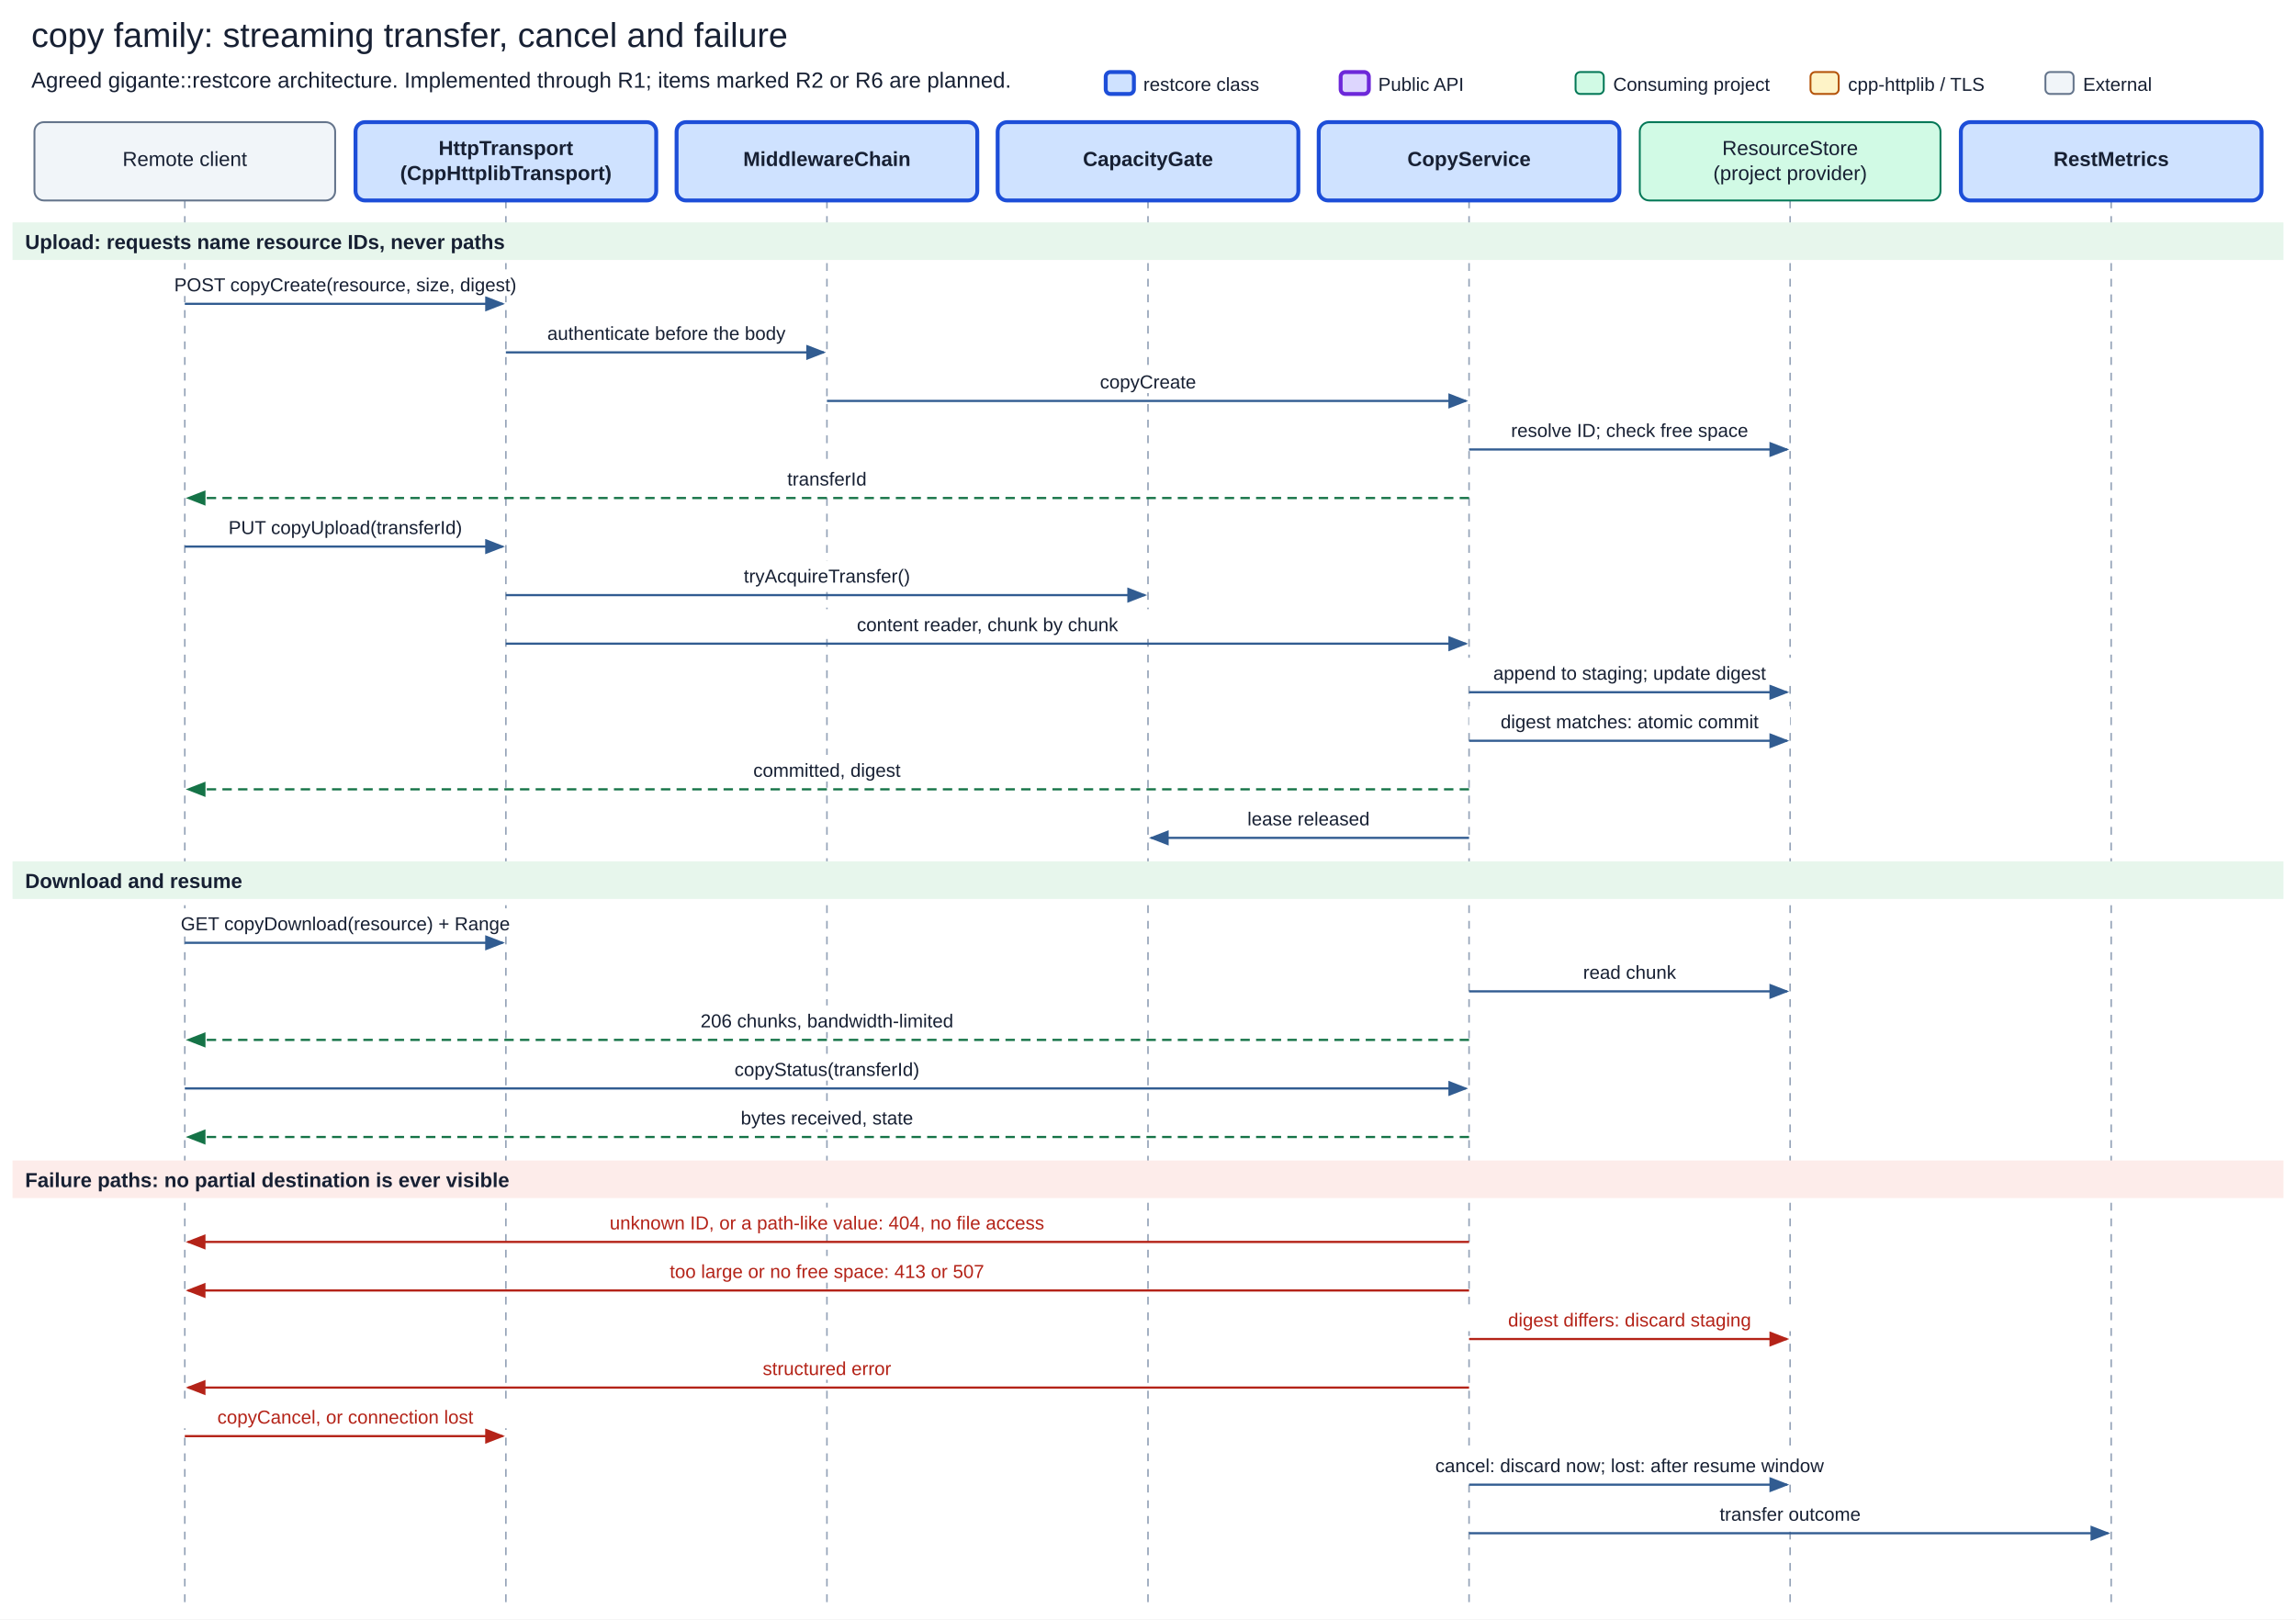
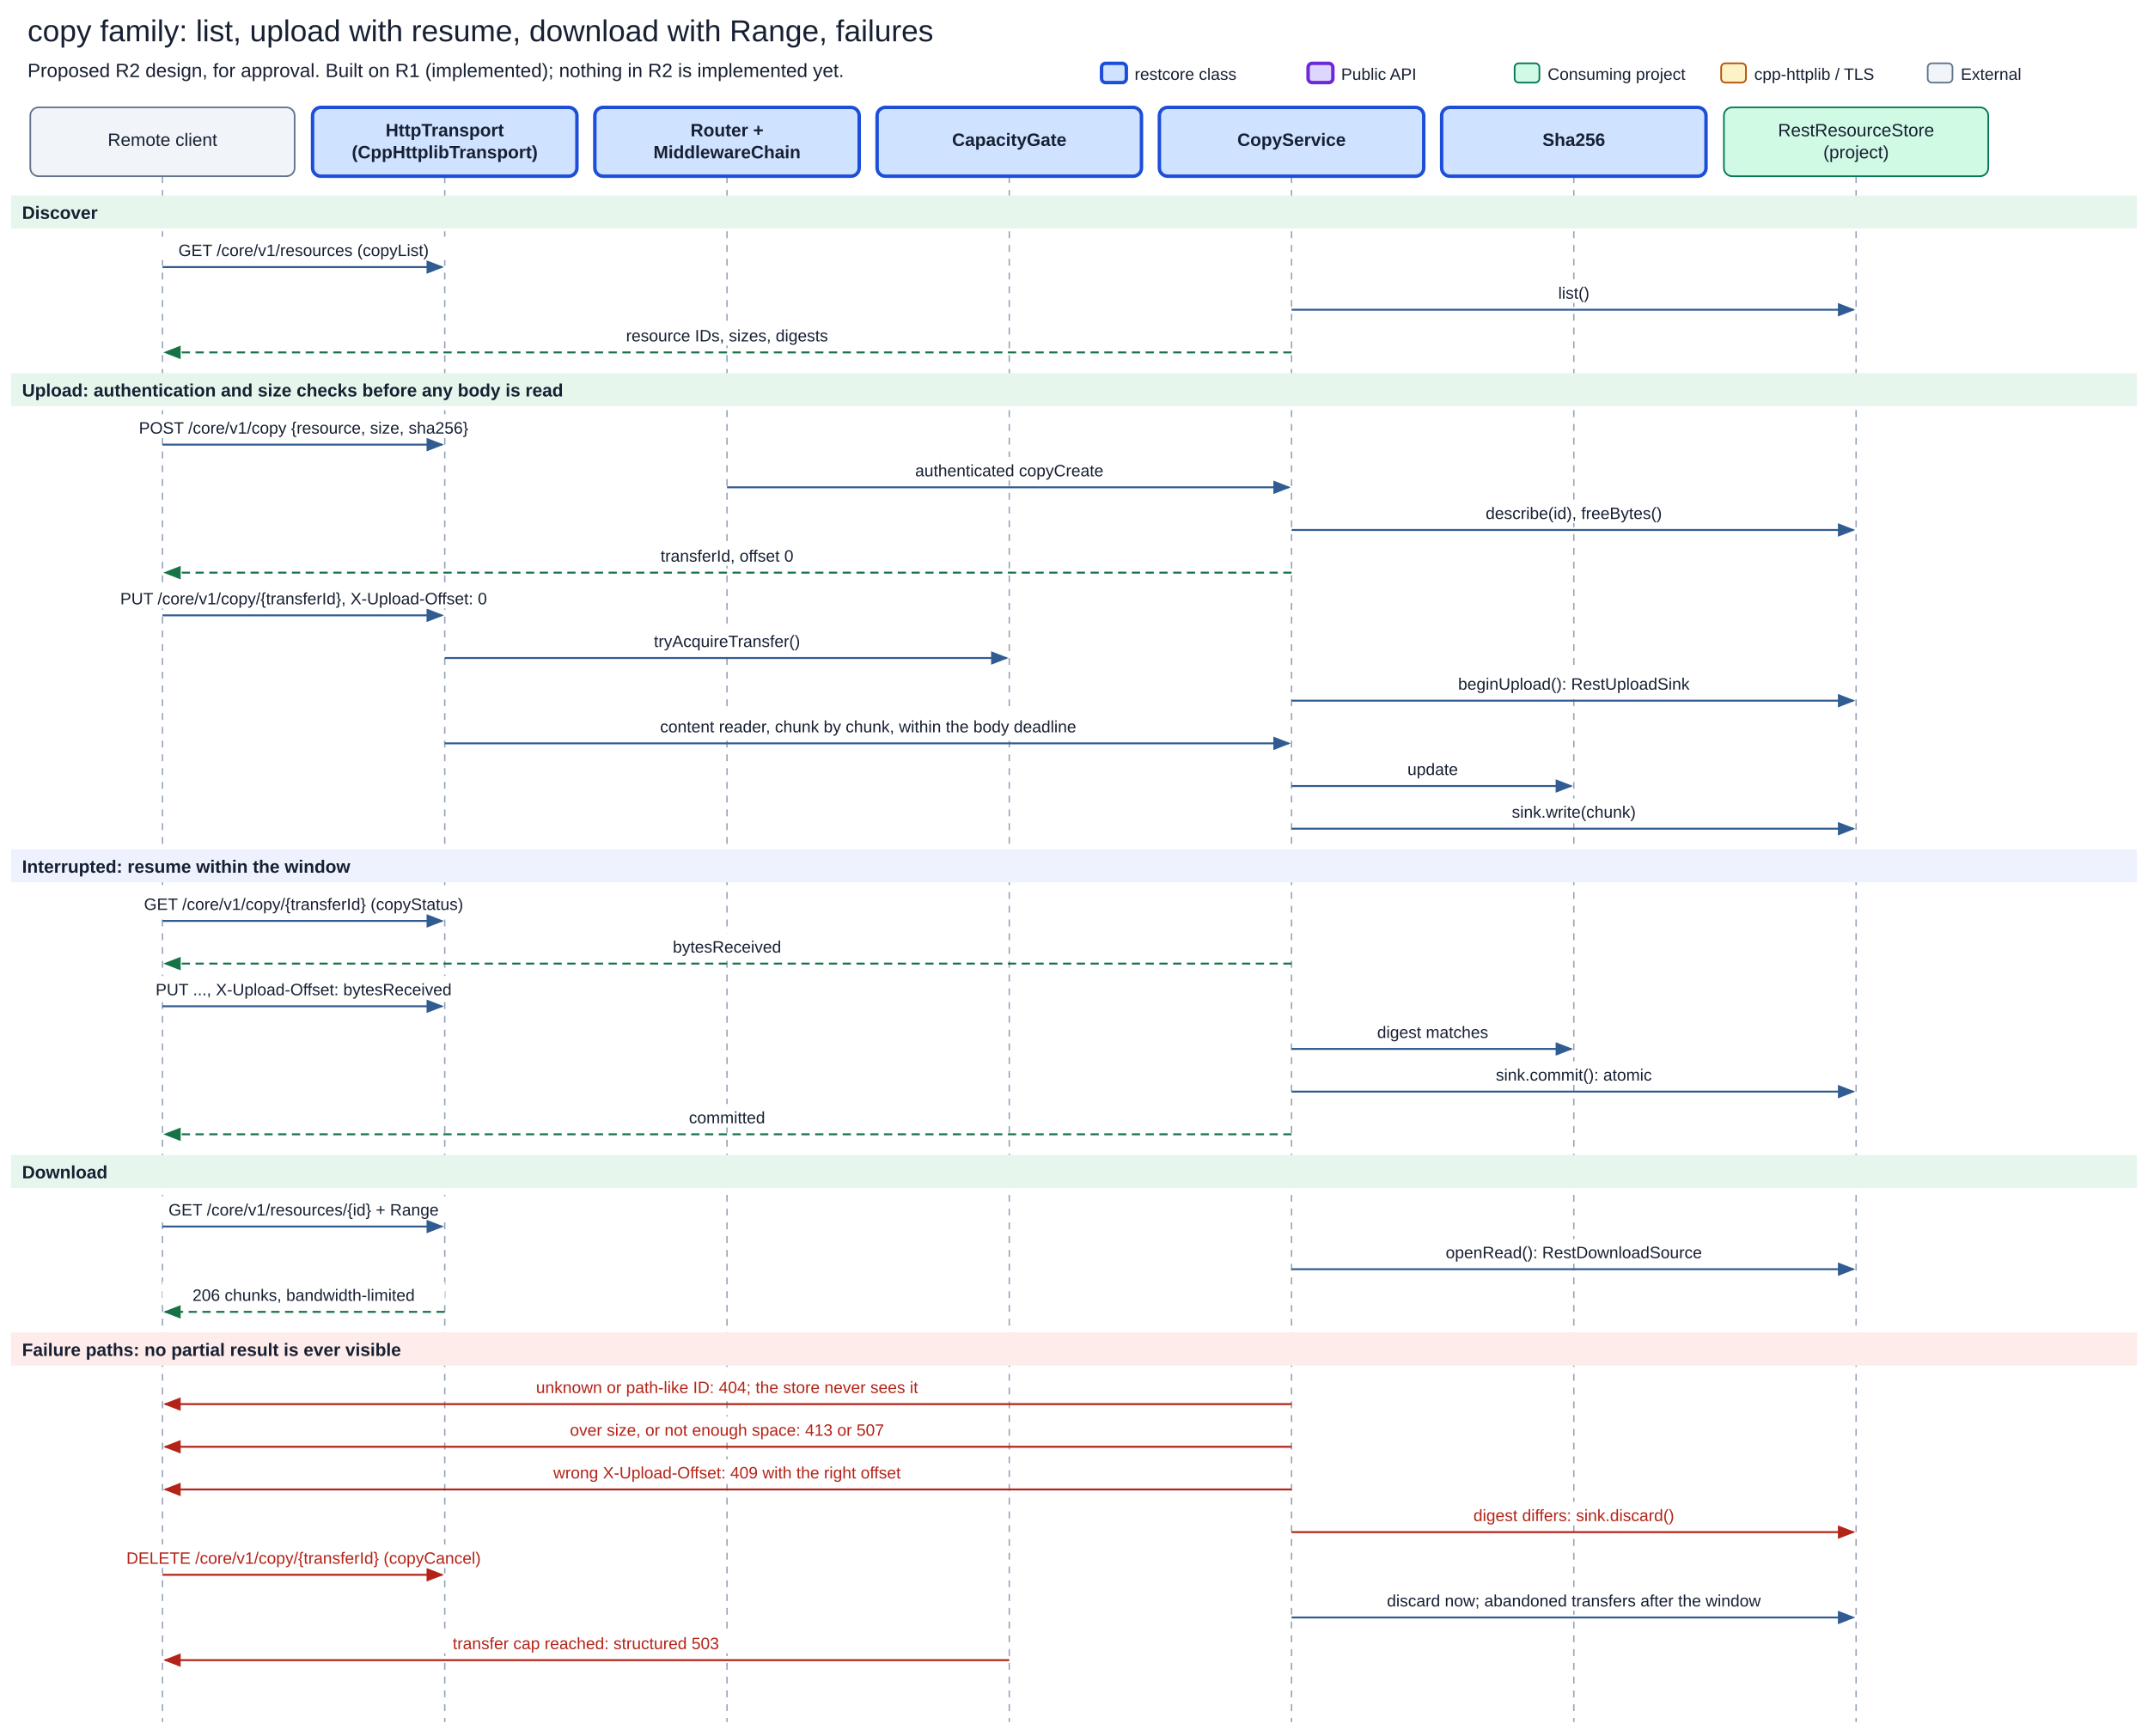
- <svg xmlns="http://www.w3.org/2000/svg" width="1466" height="1034" viewBox="0 0 1466 1034">
+ <svg xmlns="http://www.w3.org/2000/svg" width="1560" height="1261" viewBox="0 0 1560 1261">
  <defs>
    <marker id="a" markerWidth="9" markerHeight="7" refX="8" refY="3.5" orient="auto">
      <path d="M0 0L9 3.5L0 7Z" fill="#315c91" />
    </marker>
    <marker id="r" markerWidth="9" markerHeight="7" refX="8" refY="3.5" orient="auto">
      <path d="M0 0L9 3.5L0 7Z" fill="#b42318" />
    </marker>
    <marker id="g" markerWidth="9" markerHeight="7" refX="8" refY="3.5" orient="auto">
      <path d="M0 0L9 3.5L0 7Z" fill="#157347" />
    </marker>
  </defs>
  <rect width="100%" height="100%" fill="white" />
  <g font-family="Arial,sans-serif" fill="#172033">
-     <text x="20" y="30" font-size="22">copy family: streaming transfer, cancel and failure</text>
-     <text x="20" y="56" font-size="14">Agreed gigante::restcore architecture. Implemented through R1; items marked R2 or R6 are planned.</text>
-     <rect x="706" y="46" width="18" height="14" rx="3" fill="#cfe2ff" stroke="#1d4ed8" stroke-width="2.5" />
-     <text x="730" y="58" text-anchor="start" font-size="12" font-weight="400" fill="#172033">restcore class</text>
-     <rect x="856" y="46" width="18" height="14" rx="3" fill="#ddd6fe" stroke="#6d28d9" stroke-width="2.5" />
-     <text x="880" y="58" text-anchor="start" font-size="12" font-weight="400" fill="#172033">Public API</text>
-     <rect x="1006" y="46" width="18" height="14" rx="3" fill="#d1fae5" stroke="#047857" stroke-width="1.2" />
-     <text x="1030" y="58" text-anchor="start" font-size="12" font-weight="400" fill="#172033">Consuming project</text>
-     <rect x="1156" y="46" width="18" height="14" rx="3" fill="#fef3c7" stroke="#b45309" stroke-width="1.2" />
-     <text x="1180" y="58" text-anchor="start" font-size="12" font-weight="400" fill="#172033">cpp-httplib / TLS</text>
-     <rect x="1306" y="46" width="18" height="14" rx="3" fill="#f1f5f9" stroke="#64748b" stroke-width="1.2" />
-     <text x="1330" y="58" text-anchor="start" font-size="12" font-weight="400" fill="#172033">External</text>
-     <path d="M118 128V1024" stroke="#94a3b8" stroke-dasharray="5 5" />
+     <text x="20" y="30" font-size="22">copy family: list, upload with resume, download with Range, failures</text>
+     <text x="20" y="56" font-size="14">Proposed R2 design, for approval. Built on R1 (implemented); nothing in R2 is implemented yet.</text>
+     <rect x="800" y="46" width="18" height="14" rx="3" fill="#cfe2ff" stroke="#1d4ed8" stroke-width="2.5" />
+     <text x="824" y="58" text-anchor="start" font-size="12" font-weight="400" fill="#172033">restcore class</text>
+     <rect x="950" y="46" width="18" height="14" rx="3" fill="#ddd6fe" stroke="#6d28d9" stroke-width="2.5" />
+     <text x="974" y="58" text-anchor="start" font-size="12" font-weight="400" fill="#172033">Public API</text>
+     <rect x="1100" y="46" width="18" height="14" rx="3" fill="#d1fae5" stroke="#047857" stroke-width="1.2" />
+     <text x="1124" y="58" text-anchor="start" font-size="12" font-weight="400" fill="#172033">Consuming project</text>
+     <rect x="1250" y="46" width="18" height="14" rx="3" fill="#fef3c7" stroke="#b45309" stroke-width="1.2" />
+     <text x="1274" y="58" text-anchor="start" font-size="12" font-weight="400" fill="#172033">cpp-httplib / TLS</text>
+     <rect x="1400" y="46" width="18" height="14" rx="3" fill="#f1f5f9" stroke="#64748b" stroke-width="1.2" />
+     <text x="1424" y="58" text-anchor="start" font-size="12" font-weight="400" fill="#172033">External</text>
+     <path d="M118 128V1251" stroke="#94a3b8" stroke-dasharray="5 5" />
    <rect x="22" y="78" width="192" height="50" rx="6" fill="#f1f5f9" stroke="#64748b" stroke-width="1.2" />
    <text x="118" y="106" text-anchor="middle" font-size="13" font-weight="400" fill="#172033">Remote client</text>
-     <path d="M323 128V1024" stroke="#94a3b8" stroke-dasharray="5 5" />
+     <path d="M323 128V1251" stroke="#94a3b8" stroke-dasharray="5 5" />
    <rect x="227" y="78" width="192" height="50" rx="6" fill="#cfe2ff" stroke="#1d4ed8" stroke-width="2.5" />
    <text x="323" y="99" text-anchor="middle" font-size="13" font-weight="700" fill="#172033">HttpTransport</text>
    <text x="323" y="115" text-anchor="middle" font-size="13" font-weight="700" fill="#172033">(CppHttplibTransport)</text>
-     <path d="M528 128V1024" stroke="#94a3b8" stroke-dasharray="5 5" />
+     <path d="M528 128V1251" stroke="#94a3b8" stroke-dasharray="5 5" />
    <rect x="432" y="78" width="192" height="50" rx="6" fill="#cfe2ff" stroke="#1d4ed8" stroke-width="2.5" />
-     <text x="528" y="106" text-anchor="middle" font-size="13" font-weight="700" fill="#172033">MiddlewareChain</text>
-     <path d="M733 128V1024" stroke="#94a3b8" stroke-dasharray="5 5" />
+     <text x="528" y="99" text-anchor="middle" font-size="13" font-weight="700" fill="#172033">Router +</text>
+     <text x="528" y="115" text-anchor="middle" font-size="13" font-weight="700" fill="#172033">MiddlewareChain</text>
+     <path d="M733 128V1251" stroke="#94a3b8" stroke-dasharray="5 5" />
    <rect x="637" y="78" width="192" height="50" rx="6" fill="#cfe2ff" stroke="#1d4ed8" stroke-width="2.5" />
    <text x="733" y="106" text-anchor="middle" font-size="13" font-weight="700" fill="#172033">CapacityGate</text>
-     <path d="M938 128V1024" stroke="#94a3b8" stroke-dasharray="5 5" />
+     <path d="M938 128V1251" stroke="#94a3b8" stroke-dasharray="5 5" />
    <rect x="842" y="78" width="192" height="50" rx="6" fill="#cfe2ff" stroke="#1d4ed8" stroke-width="2.5" />
    <text x="938" y="106" text-anchor="middle" font-size="13" font-weight="700" fill="#172033">CopyService</text>
-     <path d="M1143 128V1024" stroke="#94a3b8" stroke-dasharray="5 5" />
-     <rect x="1047" y="78" width="192" height="50" rx="6" fill="#d1fae5" stroke="#047857" stroke-width="1.2" />
-     <text x="1143" y="99" text-anchor="middle" font-size="13" font-weight="400" fill="#172033">ResourceStore</text>
-     <text x="1143" y="115" text-anchor="middle" font-size="13" font-weight="400" fill="#172033">(project provider)</text>
-     <path d="M1348 128V1024" stroke="#94a3b8" stroke-dasharray="5 5" />
-     <rect x="1252" y="78" width="192" height="50" rx="6" fill="#cfe2ff" stroke="#1d4ed8" stroke-width="2.5" />
-     <text x="1348" y="106" text-anchor="middle" font-size="13" font-weight="700" fill="#172033">RestMetrics</text>
-     <rect x="8" y="142" width="1450" height="24" fill="#e7f6ec" />
-     <text x="16" y="159" text-anchor="start" font-size="13" font-weight="700" fill="#172033">Upload: requests name resource IDs, never paths</text>
+     <path d="M1143 128V1251" stroke="#94a3b8" stroke-dasharray="5 5" />
+     <rect x="1047" y="78" width="192" height="50" rx="6" fill="#cfe2ff" stroke="#1d4ed8" stroke-width="2.5" />
+     <text x="1143" y="106" text-anchor="middle" font-size="13" font-weight="700" fill="#172033">Sha256</text>
+     <path d="M1348 128V1251" stroke="#94a3b8" stroke-dasharray="5 5" />
+     <rect x="1252" y="78" width="192" height="50" rx="6" fill="#d1fae5" stroke="#047857" stroke-width="1.2" />
+     <text x="1348" y="99" text-anchor="middle" font-size="13" font-weight="400" fill="#172033">RestResourceStore</text>
+     <text x="1348" y="115" text-anchor="middle" font-size="13" font-weight="400" fill="#172033">(project)</text>
+     <rect x="8" y="142" width="1544" height="24" fill="#e7f6ec" />
+     <text x="16" y="159" text-anchor="start" font-size="13" font-weight="700" fill="#172033">Discover</text>
    <path d="M118 194H321" stroke="#315c91" stroke-width="1.4" marker-end="url(#a)" />
-     <rect x="84" y="172" width="272" height="17" fill="white" />
-     <text x="220.5" y="186" text-anchor="middle" font-size="12" font-weight="400" fill="#172033">POST copyCreate(resource, size, digest)</text>
-     <path d="M323 225H526" stroke="#315c91" stroke-width="1.4" marker-end="url(#a)" />
-     <rect x="326" y="203" width="198" height="17" fill="white" />
-     <text x="425.5" y="217" text-anchor="middle" font-size="12" font-weight="400" fill="#172033">authenticate before the body</text>
-     <path d="M528 256H936" stroke="#315c91" stroke-width="1.4" marker-end="url(#a)" />
-     <rect x="694" y="234" width="77" height="17" fill="white" />
-     <text x="733.0" y="248" text-anchor="middle" font-size="12" font-weight="400" fill="#172033">copyCreate</text>
-     <path d="M938 287H1141" stroke="#315c91" stroke-width="1.4" marker-end="url(#a)" />
-     <rect x="941" y="265" width="198" height="17" fill="white" />
-     <text x="1040.5" y="279" text-anchor="middle" font-size="12" font-weight="400" fill="#172033">resolve ID; check free space</text>
-     <path d="M938 318H120" stroke="#157347" stroke-width="1.4" stroke-dasharray="6 4" marker-end="url(#g)" />
-     <rect x="489" y="296" width="77" height="17" fill="white" />
-     <text x="528.0" y="310" text-anchor="middle" font-size="12" font-weight="400" fill="#172033">transferId</text>
-     <path d="M118 349H321" stroke="#315c91" stroke-width="1.4" marker-end="url(#a)" />
-     <rect x="128" y="327" width="185" height="17" fill="white" />
-     <text x="220.5" y="341" text-anchor="middle" font-size="12" font-weight="400" fill="#172033">PUT copyUpload(transferId)</text>
-     <path d="M323 380H731" stroke="#315c91" stroke-width="1.4" marker-end="url(#a)" />
-     <rect x="456" y="358" width="144" height="17" fill="white" />
-     <text x="528.0" y="372" text-anchor="middle" font-size="12" font-weight="400" fill="#172033">tryAcquireTransfer()</text>
-     <path d="M323 411H936" stroke="#315c91" stroke-width="1.4" marker-end="url(#a)" />
-     <rect x="525" y="389" width="212" height="17" fill="white" />
-     <text x="630.5" y="403" text-anchor="middle" font-size="12" font-weight="400" fill="#172033">content reader, chunk by chunk</text>
-     <path d="M938 442H1141" stroke="#315c91" stroke-width="1.4" marker-end="url(#a)" />
-     <rect x="928" y="420" width="225" height="17" fill="white" />
-     <text x="1040.5" y="434" text-anchor="middle" font-size="12" font-weight="400" fill="#172033">append to staging; update digest</text>
-     <path d="M938 473H1141" stroke="#315c91" stroke-width="1.4" marker-end="url(#a)" />
-     <rect x="938" y="451" width="205" height="17" fill="white" />
-     <text x="1040.5" y="465" text-anchor="middle" font-size="12" font-weight="400" fill="#172033">digest matches: atomic commit</text>
-     <path d="M938 504H120" stroke="#157347" stroke-width="1.4" stroke-dasharray="6 4" marker-end="url(#g)" />
-     <rect x="466" y="482" width="124" height="17" fill="white" />
-     <text x="528.0" y="496" text-anchor="middle" font-size="12" font-weight="400" fill="#172033">committed, digest</text>
-     <path d="M938 535H735" stroke="#315c91" stroke-width="1.4" marker-end="url(#a)" />
-     <rect x="783" y="513" width="104" height="17" fill="white" />
-     <text x="835.5" y="527" text-anchor="middle" font-size="12" font-weight="400" fill="#172033">lease released</text>
-     <rect x="8" y="550" width="1450" height="24" fill="#e7f6ec" />
-     <text x="16" y="567" text-anchor="start" font-size="13" font-weight="700" fill="#172033">Download and resume</text>
-     <path d="M118 602H321" stroke="#315c91" stroke-width="1.4" marker-end="url(#a)" />
-     <rect x="101" y="580" width="238" height="17" fill="white" />
-     <text x="220.5" y="594" text-anchor="middle" font-size="12" font-weight="400" fill="#172033">GET copyDownload(resource) + Range</text>
-     <path d="M938 633H1141" stroke="#315c91" stroke-width="1.4" marker-end="url(#a)" />
-     <rect x="1002" y="611" width="77" height="17" fill="white" />
-     <text x="1040.5" y="625" text-anchor="middle" font-size="12" font-weight="400" fill="#172033">read chunk</text>
-     <path d="M938 664H120" stroke="#157347" stroke-width="1.4" stroke-dasharray="6 4" marker-end="url(#g)" />
-     <rect x="426" y="642" width="205" height="17" fill="white" />
-     <text x="528.0" y="656" text-anchor="middle" font-size="12" font-weight="400" fill="#172033">206 chunks, bandwidth-limited</text>
-     <path d="M118 695H936" stroke="#315c91" stroke-width="1.4" marker-end="url(#a)" />
-     <rect x="449" y="673" width="158" height="17" fill="white" />
-     <text x="528.0" y="687" text-anchor="middle" font-size="12" font-weight="400" fill="#172033">copyStatus(transferId)</text>
-     <path d="M938 726H120" stroke="#157347" stroke-width="1.4" stroke-dasharray="6 4" marker-end="url(#g)" />
-     <rect x="452" y="704" width="151" height="17" fill="white" />
-     <text x="528.0" y="718" text-anchor="middle" font-size="12" font-weight="400" fill="#172033">bytes received, state</text>
-     <rect x="8" y="741" width="1450" height="24" fill="#fdecea" />
-     <text x="16" y="758" text-anchor="start" font-size="13" font-weight="700" fill="#172033">Failure paths: no partial destination is ever visible</text>
-     <path d="M938 793H120" stroke="#b42318" stroke-width="1.4" marker-end="url(#r)" />
-     <rect x="345" y="771" width="366" height="17" fill="white" />
-     <text x="528.0" y="785" text-anchor="middle" font-size="12" font-weight="400" fill="#b42318">unknown ID, or a path-like value: 404, no file access</text>
-     <path d="M938 824H120" stroke="#b42318" stroke-width="1.4" marker-end="url(#r)" />
-     <rect x="395" y="802" width="265" height="17" fill="white" />
-     <text x="528.0" y="816" text-anchor="middle" font-size="12" font-weight="400" fill="#b42318">too large or no free space: 413 or 507</text>
-     <path d="M938 855H1141" stroke="#b42318" stroke-width="1.4" marker-end="url(#r)" />
-     <rect x="931" y="833" width="218" height="17" fill="white" />
-     <text x="1040.5" y="847" text-anchor="middle" font-size="12" font-weight="400" fill="#b42318">digest differs: discard staging</text>
-     <path d="M938 886H120" stroke="#b42318" stroke-width="1.4" marker-end="url(#r)" />
-     <rect x="469" y="864" width="118" height="17" fill="white" />
-     <text x="528.0" y="878" text-anchor="middle" font-size="12" font-weight="400" fill="#b42318">structured error</text>
-     <path d="M118 917H321" stroke="#b42318" stroke-width="1.4" marker-end="url(#r)" />
-     <rect x="115" y="895" width="212" height="17" fill="white" />
-     <text x="220.5" y="909" text-anchor="middle" font-size="12" font-weight="400" fill="#b42318">copyCancel, or connection lost</text>
-     <path d="M938 948H1141" stroke="#315c91" stroke-width="1.4" marker-end="url(#a)" />
-     <rect x="881" y="926" width="319" height="17" fill="white" />
-     <text x="1040.5" y="940" text-anchor="middle" font-size="12" font-weight="400" fill="#172033">cancel: discard now; lost: after resume window</text>
-     <path d="M938 979H1346" stroke="#315c91" stroke-width="1.4" marker-end="url(#a)" />
-     <rect x="1084" y="957" width="118" height="17" fill="white" />
-     <text x="1143.0" y="971" text-anchor="middle" font-size="12" font-weight="400" fill="#172033">transfer outcome</text>
+     <rect x="105" y="172" width="232" height="17" fill="white" />
+     <text x="220.5" y="186" text-anchor="middle" font-size="12" font-weight="400" fill="#172033">GET /core/v1/resources (copyList)</text>
+     <path d="M938 225H1346" stroke="#315c91" stroke-width="1.4" marker-end="url(#a)" />
+     <rect x="1118" y="203" width="50" height="17" fill="white" />
+     <text x="1143.0" y="217" text-anchor="middle" font-size="12" font-weight="400" fill="#172033">list()</text>
+     <path d="M938 256H120" stroke="#157347" stroke-width="1.4" stroke-dasharray="6 4" marker-end="url(#g)" />
+     <rect x="429" y="234" width="198" height="17" fill="white" />
+     <text x="528.0" y="248" text-anchor="middle" font-size="12" font-weight="400" fill="#172033">resource IDs, sizes, digests</text>
+     <rect x="8" y="271" width="1544" height="24" fill="#e7f6ec" />
+     <text x="16" y="288" text-anchor="start" font-size="13" font-weight="700" fill="#172033">Upload: authentication and size checks before any body is read</text>
+     <path d="M118 323H321" stroke="#315c91" stroke-width="1.4" marker-end="url(#a)" />
+     <rect x="71" y="301" width="299" height="17" fill="white" />
+     <text x="220.5" y="315" text-anchor="middle" font-size="12" font-weight="400" fill="#172033">POST /core/v1/copy {resource, size, sha256}</text>
+     <path d="M528 354H936" stroke="#315c91" stroke-width="1.4" marker-end="url(#a)" />
+     <rect x="647" y="332" width="171" height="17" fill="white" />
+     <text x="733.0" y="346" text-anchor="middle" font-size="12" font-weight="400" fill="#172033">authenticated copyCreate</text>
+     <path d="M938 385H1346" stroke="#315c91" stroke-width="1.4" marker-end="url(#a)" />
+     <rect x="1054" y="363" width="178" height="17" fill="white" />
+     <text x="1143.0" y="377" text-anchor="middle" font-size="12" font-weight="400" fill="#172033">describe(id), freeBytes()</text>
+     <path d="M938 416H120" stroke="#157347" stroke-width="1.4" stroke-dasharray="6 4" marker-end="url(#g)" />
+     <rect x="456" y="394" width="144" height="17" fill="white" />
+     <text x="528.0" y="408" text-anchor="middle" font-size="12" font-weight="400" fill="#172033">transferId, offset 0</text>
+     <path d="M118 447H321" stroke="#315c91" stroke-width="1.4" marker-end="url(#a)" />
+     <rect x="47" y="425" width="346" height="17" fill="white" />
+     <text x="220.5" y="439" text-anchor="middle" font-size="12" font-weight="400" fill="#172033">PUT /core/v1/copy/{transferId}, X-Upload-Offset: 0</text>
+     <path d="M323 478H731" stroke="#315c91" stroke-width="1.4" marker-end="url(#a)" />
+     <rect x="456" y="456" width="144" height="17" fill="white" />
+     <text x="528.0" y="470" text-anchor="middle" font-size="12" font-weight="400" fill="#172033">tryAcquireTransfer()</text>
+     <path d="M938 509H1346" stroke="#315c91" stroke-width="1.4" marker-end="url(#a)" />
+     <rect x="1041" y="487" width="205" height="17" fill="white" />
+     <text x="1143.0" y="501" text-anchor="middle" font-size="12" font-weight="400" fill="#172033">beginUpload(): RestUploadSink</text>
+     <path d="M323 540H936" stroke="#315c91" stroke-width="1.4" marker-end="url(#a)" />
+     <rect x="437" y="518" width="386" height="17" fill="white" />
+     <text x="630.5" y="532" text-anchor="middle" font-size="12" font-weight="400" fill="#172033">content reader, chunk by chunk, within the body deadline</text>
+     <path d="M938 571H1141" stroke="#315c91" stroke-width="1.4" marker-end="url(#a)" />
+     <rect x="1015" y="549" width="50" height="17" fill="white" />
+     <text x="1040.5" y="563" text-anchor="middle" font-size="12" font-weight="400" fill="#172033">update</text>
+     <path d="M938 602H1346" stroke="#315c91" stroke-width="1.4" marker-end="url(#a)" />
+     <rect x="1081" y="580" width="124" height="17" fill="white" />
+     <text x="1143.0" y="594" text-anchor="middle" font-size="12" font-weight="400" fill="#172033">sink.write(chunk)</text>
+     <rect x="8" y="617" width="1544" height="24" fill="#eef2ff" />
+     <text x="16" y="634" text-anchor="start" font-size="13" font-weight="700" fill="#172033">Interrupted: resume within the window</text>
+     <path d="M118 669H321" stroke="#315c91" stroke-width="1.4" marker-end="url(#a)" />
+     <rect x="71" y="647" width="299" height="17" fill="white" />
+     <text x="220.5" y="661" text-anchor="middle" font-size="12" font-weight="400" fill="#172033">GET /core/v1/copy/{transferId} (copyStatus)</text>
+     <path d="M938 700H120" stroke="#157347" stroke-width="1.4" stroke-dasharray="6 4" marker-end="url(#g)" />
+     <rect x="479" y="678" width="97" height="17" fill="white" />
+     <text x="528.0" y="692" text-anchor="middle" font-size="12" font-weight="400" fill="#172033">bytesReceived</text>
+     <path d="M118 731H321" stroke="#315c91" stroke-width="1.4" marker-end="url(#a)" />
+     <rect x="84" y="709" width="272" height="17" fill="white" />
+     <text x="220.5" y="723" text-anchor="middle" font-size="12" font-weight="400" fill="#172033">PUT ..., X-Upload-Offset: bytesReceived</text>
+     <path d="M938 762H1141" stroke="#315c91" stroke-width="1.4" marker-end="url(#a)" />
+     <rect x="988" y="740" width="104" height="17" fill="white" />
+     <text x="1040.5" y="754" text-anchor="middle" font-size="12" font-weight="400" fill="#172033">digest matches</text>
+     <path d="M938 793H1346" stroke="#315c91" stroke-width="1.4" marker-end="url(#a)" />
+     <rect x="1067" y="771" width="151" height="17" fill="white" />
+     <text x="1143.0" y="785" text-anchor="middle" font-size="12" font-weight="400" fill="#172033">sink.commit(): atomic</text>
+     <path d="M938 824H120" stroke="#157347" stroke-width="1.4" stroke-dasharray="6 4" marker-end="url(#g)" />
+     <rect x="493" y="802" width="70" height="17" fill="white" />
+     <text x="528.0" y="816" text-anchor="middle" font-size="12" font-weight="400" fill="#172033">committed</text>
+     <rect x="8" y="839" width="1544" height="24" fill="#e7f6ec" />
+     <text x="16" y="856" text-anchor="start" font-size="13" font-weight="700" fill="#172033">Download</text>
+     <path d="M118 891H321" stroke="#315c91" stroke-width="1.4" marker-end="url(#a)" />
+     <rect x="98" y="869" width="245" height="17" fill="white" />
+     <text x="220.5" y="883" text-anchor="middle" font-size="12" font-weight="400" fill="#172033">GET /core/v1/resources/{id} + Range</text>
+     <path d="M938 922H1346" stroke="#315c91" stroke-width="1.4" marker-end="url(#a)" />
+     <rect x="1037" y="900" width="212" height="17" fill="white" />
+     <text x="1143.0" y="914" text-anchor="middle" font-size="12" font-weight="400" fill="#172033">openRead(): RestDownloadSource</text>
+     <path d="M323 953H120" stroke="#157347" stroke-width="1.4" stroke-dasharray="6 4" marker-end="url(#g)" />
+     <rect x="118" y="931" width="205" height="17" fill="white" />
+     <text x="220.5" y="945" text-anchor="middle" font-size="12" font-weight="400" fill="#172033">206 chunks, bandwidth-limited</text>
+     <rect x="8" y="968" width="1544" height="24" fill="#fdecea" />
+     <text x="16" y="985" text-anchor="start" font-size="13" font-weight="700" fill="#172033">Failure paths: no partial result is ever visible</text>
+     <path d="M938 1020H120" stroke="#b42318" stroke-width="1.4" marker-end="url(#r)" />
+     <rect x="345" y="998" width="366" height="17" fill="white" />
+     <text x="528.0" y="1012" text-anchor="middle" font-size="12" font-weight="400" fill="#b42318">unknown or path-like ID: 404; the store never sees it</text>
+     <path d="M938 1051H120" stroke="#b42318" stroke-width="1.4" marker-end="url(#r)" />
+     <rect x="382" y="1029" width="292" height="17" fill="white" />
+     <text x="528.0" y="1043" text-anchor="middle" font-size="12" font-weight="400" fill="#b42318">over size, or not enough space: 413 or 507</text>
+     <path d="M938 1082H120" stroke="#b42318" stroke-width="1.4" marker-end="url(#r)" />
+     <rect x="362" y="1060" width="333" height="17" fill="white" />
+     <text x="528.0" y="1074" text-anchor="middle" font-size="12" font-weight="400" fill="#b42318">wrong X-Upload-Offset: 409 with the right offset</text>
+     <path d="M938 1113H1346" stroke="#b42318" stroke-width="1.4" marker-end="url(#r)" />
+     <rect x="1037" y="1091" width="212" height="17" fill="white" />
+     <text x="1143.0" y="1105" text-anchor="middle" font-size="12" font-weight="400" fill="#b42318">digest differs: sink.discard()</text>
+     <path d="M118 1144H321" stroke="#b42318" stroke-width="1.4" marker-end="url(#r)" />
+     <rect x="61" y="1122" width="319" height="17" fill="white" />
+     <text x="220.5" y="1136" text-anchor="middle" font-size="12" font-weight="400" fill="#b42318">DELETE /core/v1/copy/{transferId} (copyCancel)</text>
+     <path d="M938 1175H1346" stroke="#315c91" stroke-width="1.4" marker-end="url(#a)" />
+     <rect x="973" y="1153" width="339" height="17" fill="white" />
+     <text x="1143.0" y="1167" text-anchor="middle" font-size="12" font-weight="400" fill="#172033">discard now; abandoned transfers after the window</text>
+     <path d="M733 1206H120" stroke="#b42318" stroke-width="1.4" marker-end="url(#r)" />
+     <rect x="300" y="1184" width="252" height="17" fill="white" />
+     <text x="425.5" y="1198" text-anchor="middle" font-size="12" font-weight="400" fill="#b42318">transfer cap reached: structured 503</text>
  </g>
</svg>
